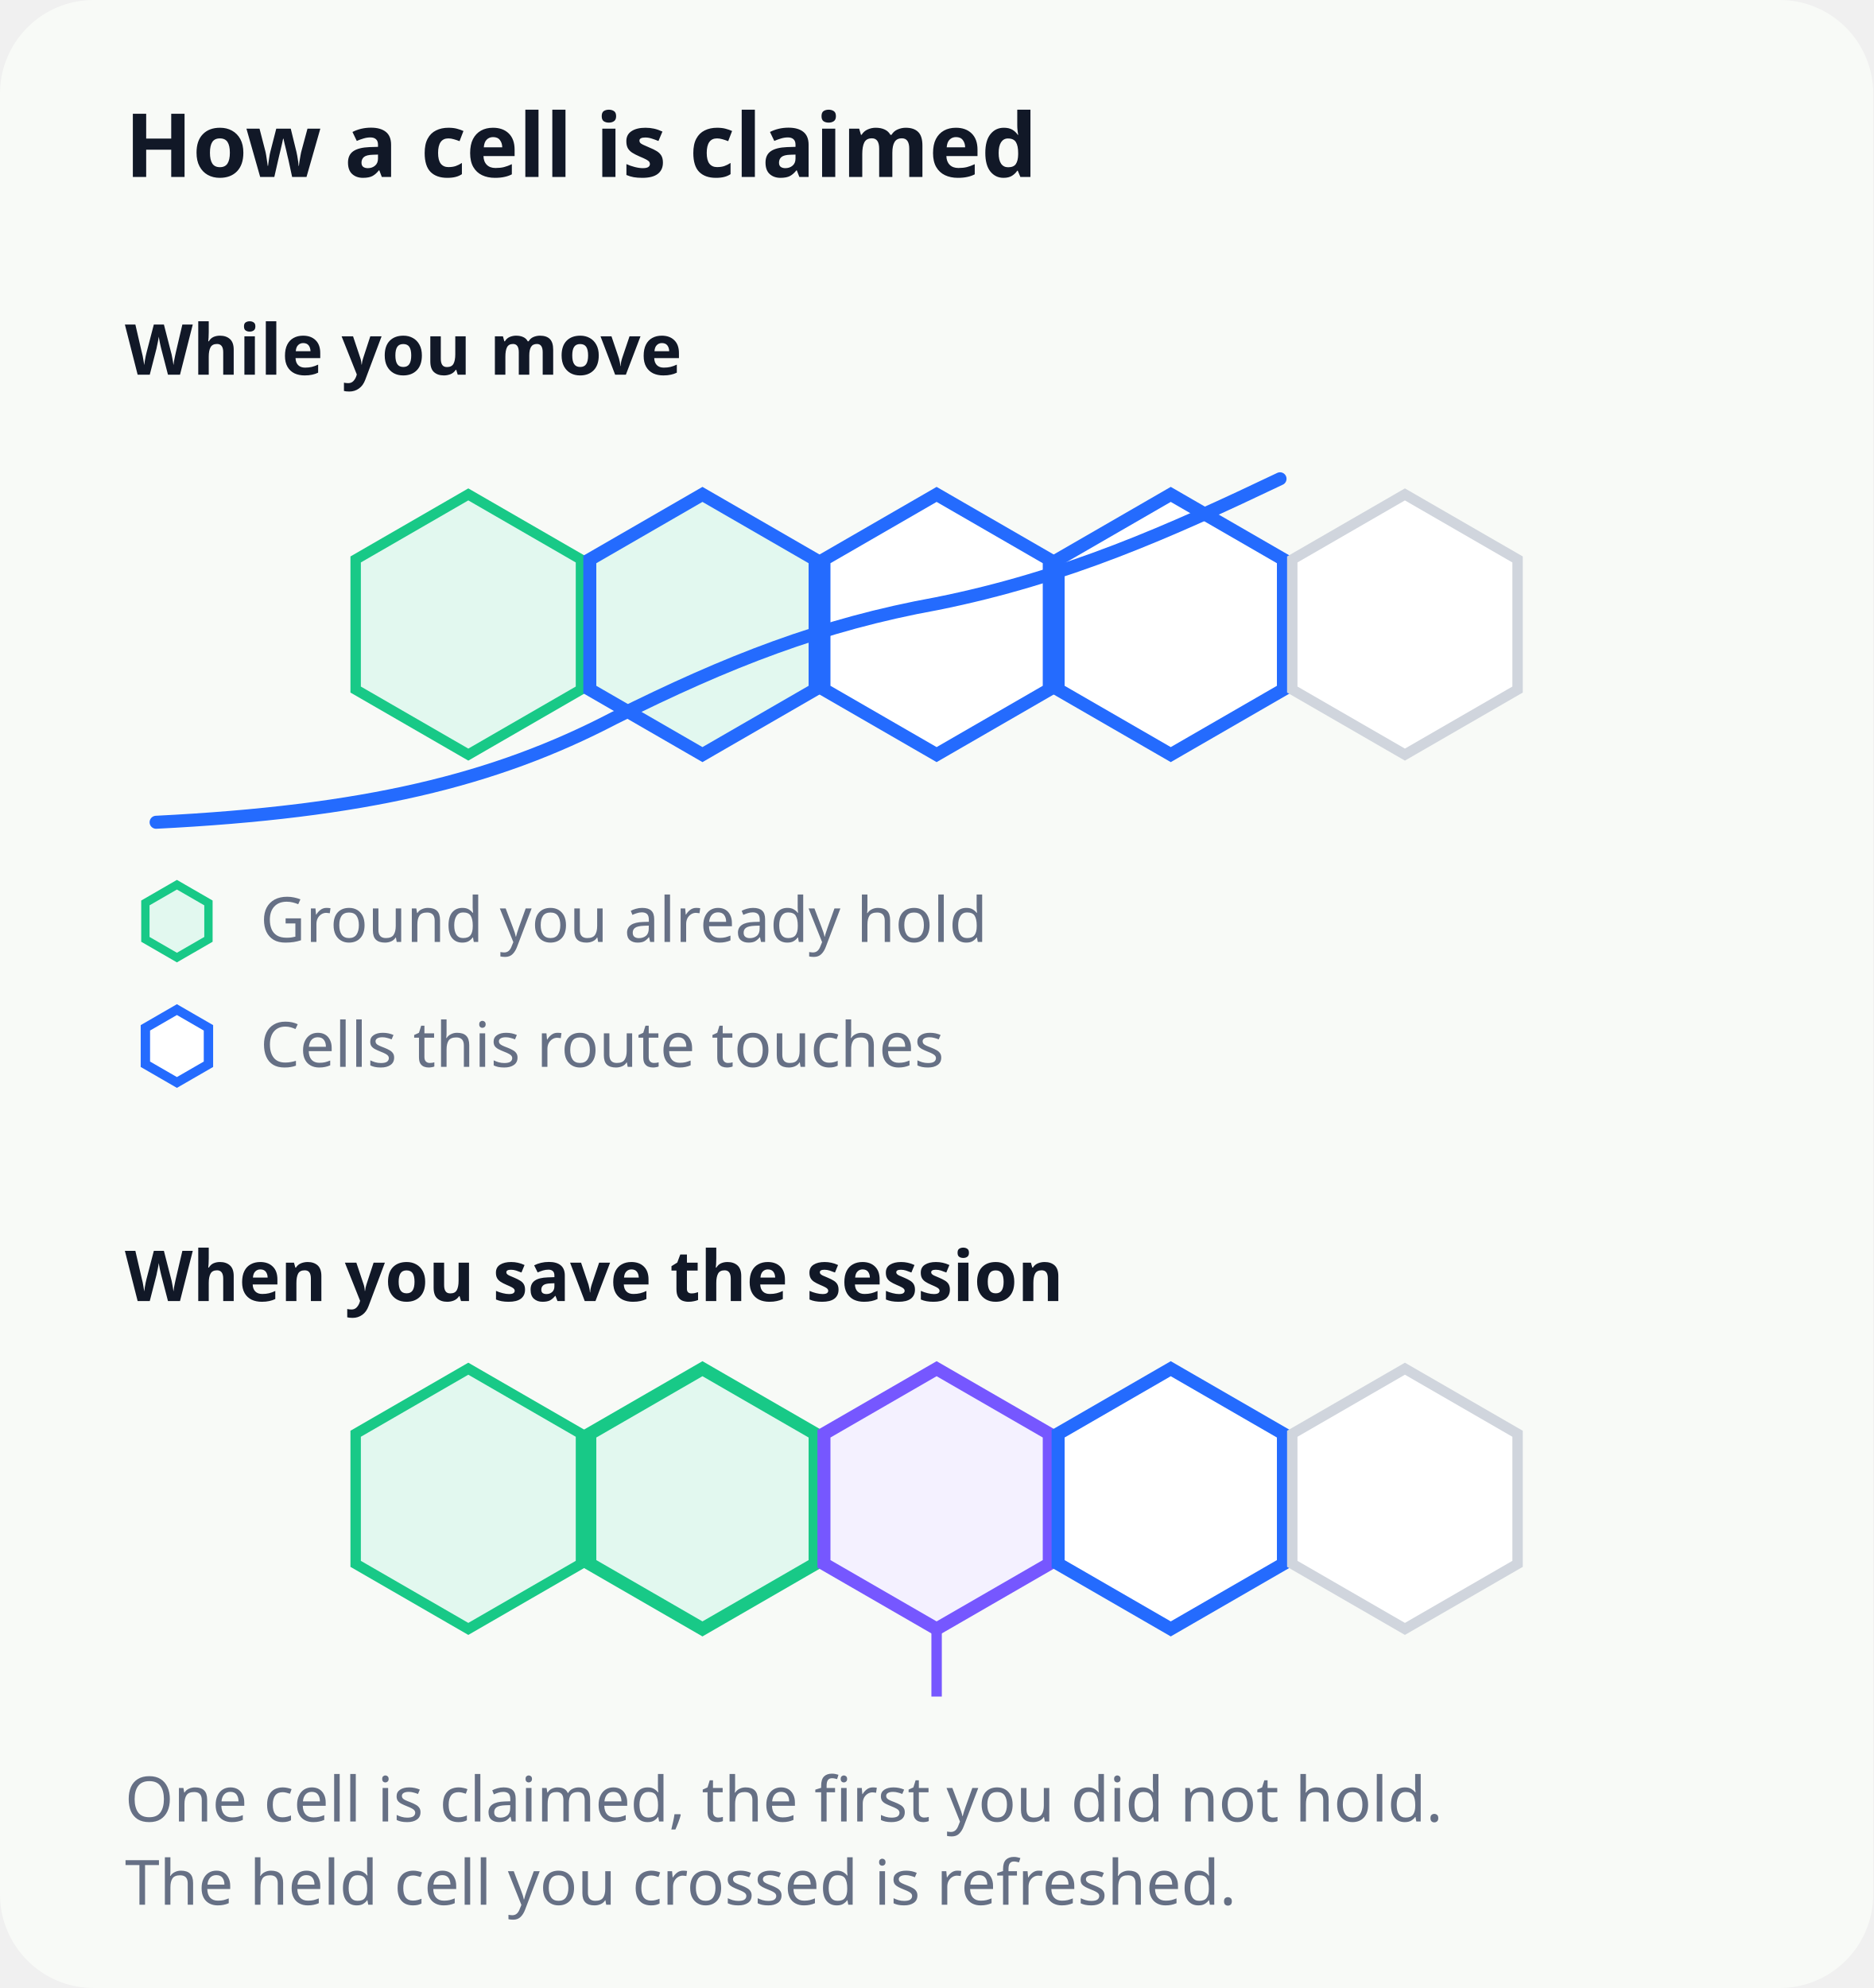
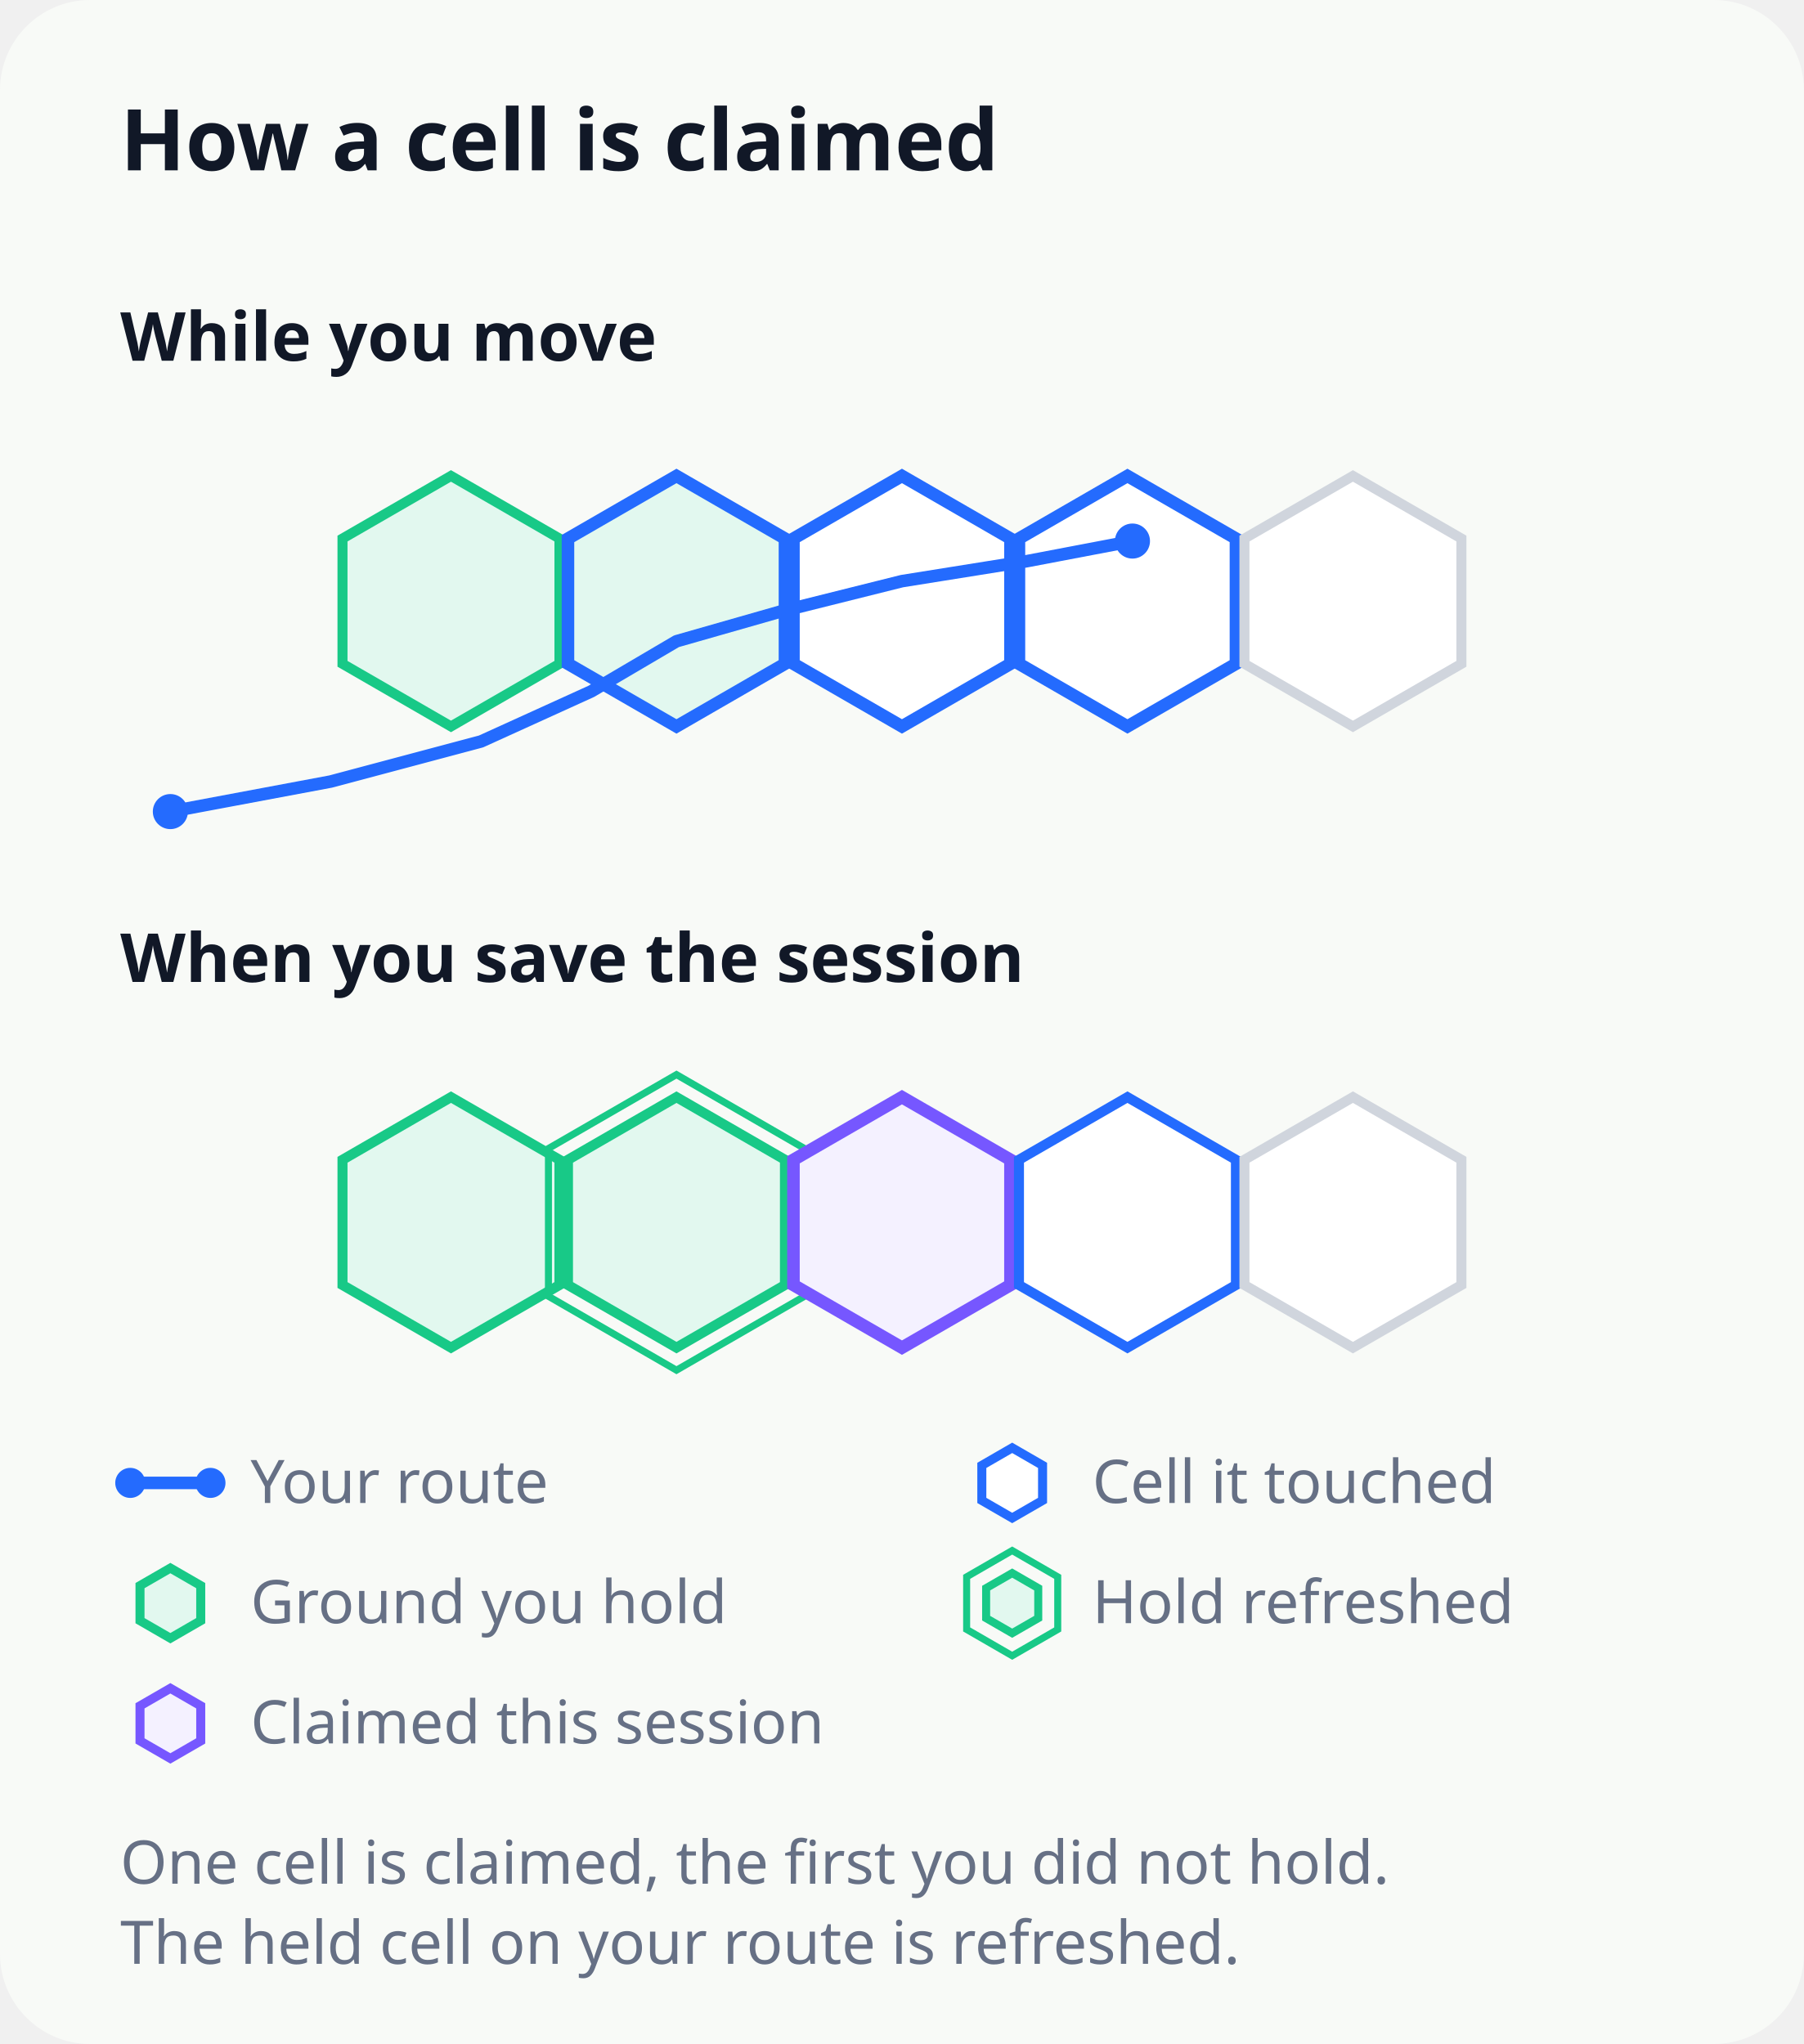
- <svg xmlns="http://www.w3.org/2000/svg" viewBox="0 0 360 382" role="img" aria-labelledby="capture-t capture-d">
-   <rect width="360" height="382" rx="18" fill="#F8FAF7" />
+ <svg xmlns="http://www.w3.org/2000/svg" viewBox="0 0 360 408" role="img" aria-labelledby="capture-t capture-d">
+   <rect width="360" height="408" rx="18" fill="#F8FAF7" />
  <text x="24" y="34" font-family="Sora, 'Plus Jakarta Sans', system-ui, sans-serif" font-size="17" font-weight="800" fill="#111827">How a cell is claimed</text>
  <text x="24" y="72" font-family="Sora, 'Plus Jakarta Sans', system-ui, sans-serif" font-size="13.5" font-weight="700" fill="#111827">While you move</text>
  <polygon points="90,95 111.65,107.5 111.65,132.5 90,145 68.35,132.5 68.35,107.5" fill="#E2F8EF" stroke="#18C987" stroke-width="2" />
  <polygon points="135,95 156.65,107.5 156.65,132.5 135,145 113.35,132.5 113.35,107.5" fill="#E2F8EF" stroke="#246BFE" stroke-width="2.5" />
  <polygon points="180,95 201.65,107.5 201.65,132.5 180,145 158.35,132.5 158.35,107.5" fill="#FFFFFF" stroke="#246BFE" stroke-width="2.5" />
  <polygon points="225,95 246.65,107.5 246.65,132.5 225,145 203.35,132.5 203.35,107.5" fill="#FFFFFF" stroke="#246BFE" stroke-width="2.5" />
  <polygon points="270,95 291.65,107.5 291.65,132.5 270,145 248.35,132.5 248.35,107.5" fill="#FFFFFF" stroke="#D0D5DD" stroke-width="2" />
-   <path d="M 30 158 C 70 156 95 150 118 138 C 140 127 158 120 180 116 C 205 111 225 102 246 92" fill="none" stroke="#246BFE" stroke-width="2.5" stroke-linecap="round" />
-   <polygon points="34,170 40.06,173.5 40.06,180.5 34,184 27.94,180.5 27.94,173.5" fill="#E2F8EF" stroke="#18C987" stroke-width="1.6" />
-   <text x="50" y="181" font-family="Sora, 'Plus Jakarta Sans', system-ui, sans-serif" font-size="12" fill="#667085">Ground you already hold</text>
-   <polygon points="34,194 40.06,197.5 40.06,204.5 34,208 27.94,204.5 27.94,197.5" fill="#FFFFFF" stroke="#246BFE" stroke-width="1.8" />
-   <text x="50" y="205" font-family="Sora, 'Plus Jakarta Sans', system-ui, sans-serif" font-size="12" fill="#667085">Cells this route touches</text>
-   <text x="24" y="250" font-family="Sora, 'Plus Jakarta Sans', system-ui, sans-serif" font-size="13.5" font-weight="700" fill="#111827">When you save the session</text>
-   <polygon points="90,263 111.65,275.5 111.65,300.5 90,313 68.35,300.5 68.35,275.5" fill="#E2F8EF" stroke="#18C987" stroke-width="2" />
-   <polygon points="135,263 156.65,275.5 156.65,300.5 135,313 113.35,300.5 113.35,275.5" fill="#E2F8EF" stroke="#18C987" stroke-width="2.5" />
-   <polygon points="180,263 201.65,275.5 201.65,300.5 180,313 158.35,300.5 158.35,275.5" fill="#F4F1FF" stroke="#7657FF" stroke-width="2.5" />
-   <polygon points="225,263 246.65,275.5 246.65,300.5 225,313 203.35,300.5 203.35,275.5" fill="#FFFFFF" stroke="#246BFE" stroke-width="2.5" />
-   <polygon points="270,263 291.65,275.5 291.65,300.5 270,313 248.35,300.5 248.35,275.5" fill="#FFFFFF" stroke="#D0D5DD" stroke-width="2" />
-   <path d="M 180 313 L 180 326" fill="none" stroke="#7657FF" stroke-width="2" />
-   <text x="24" y="350" font-family="Sora, 'Plus Jakarta Sans', system-ui, sans-serif" font-size="12" fill="#667085">One cell is claimed, the first you did not hold.</text>
-   <text x="24" y="366" font-family="Sora, 'Plus Jakarta Sans', system-ui, sans-serif" font-size="12" fill="#667085">The held cell you crossed is refreshed.</text>
+   <polyline points="34,162 66,156 96,148 118,138 135,128 156,122 180,116 205,112 226,108" fill="none" stroke="#246BFE" stroke-width="2.5" stroke-linecap="round" stroke-linejoin="round" />
+   <circle cx="34" cy="162" r="3.5" fill="#246BFE" />
+   <circle cx="226" cy="108" r="3.5" fill="#246BFE" />
+   <text x="24" y="196" font-family="Sora, 'Plus Jakarta Sans', system-ui, sans-serif" font-size="13.5" font-weight="700" fill="#111827">When you save the session</text>
+   <polygon points="90,219 111.65,231.5 111.65,256.5 90,269 68.35,256.5 68.35,231.5" fill="#E2F8EF" stroke="#18C987" stroke-width="2" />
+   <polygon points="135,214.5 160.55,229.25 160.55,258.75 135,273.5 109.45,258.75 109.45,229.25" fill="none" stroke="#18C987" stroke-width="1.4" />
+   <polygon points="135,219 156.65,231.5 156.65,256.5 135,269 113.35,256.5 113.35,231.5" fill="#E2F8EF" stroke="#18C987" stroke-width="2" />
+   <polygon points="180,219 201.65,231.5 201.65,256.5 180,269 158.35,256.5 158.35,231.5" fill="#F4F1FF" stroke="#7657FF" stroke-width="2.5" />
+   <polygon points="225,219 246.65,231.5 246.65,256.5 225,269 203.35,256.5 203.35,231.5" fill="#FFFFFF" stroke="#246BFE" stroke-width="2" />
+   <polygon points="270,219 291.65,231.5 291.65,256.5 270,269 248.35,256.5 248.35,231.5" fill="#FFFFFF" stroke="#D0D5DD" stroke-width="2" />
+   <path d="M 26 296 L 42 296" fill="none" stroke="#246BFE" stroke-width="2.5" stroke-linecap="round" />
+   <circle cx="26" cy="296" r="3" fill="#246BFE" />
+   <circle cx="42" cy="296" r="3" fill="#246BFE" />
+   <text x="50" y="300" font-family="Sora, 'Plus Jakarta Sans', system-ui, sans-serif" font-size="12" fill="#667085">Your route</text>
+   <polygon points="202,289 208.06,292.5 208.06,299.5 202,303 195.94,299.5 195.94,292.5" fill="#FFFFFF" stroke="#246BFE" stroke-width="1.8" />
+   <text x="218" y="300" font-family="Sora, 'Plus Jakarta Sans', system-ui, sans-serif" font-size="12" fill="#667085">Cell it touched</text>
+   <polygon points="34,313 40.06,316.5 40.06,323.5 34,327 27.94,323.5 27.94,316.5" fill="#E2F8EF" stroke="#18C987" stroke-width="1.8" />
+   <text x="50" y="324" font-family="Sora, 'Plus Jakarta Sans', system-ui, sans-serif" font-size="12" fill="#667085">Ground you hold</text>
+   <polygon points="202,309.5 211.09,314.75 211.09,325.25 202,330.5 192.91,325.25 192.91,314.75" fill="none" stroke="#18C987" stroke-width="1.4" />
+   <polygon points="202,314 207.2,317.0 207.2,323.0 202,326 196.8,323.0 196.8,317.0" fill="#E2F8EF" stroke="#18C987" stroke-width="1.6" />
+   <text x="218" y="324" font-family="Sora, 'Plus Jakarta Sans', system-ui, sans-serif" font-size="12" fill="#667085">Hold refreshed</text>
+   <polygon points="34,337 40.06,340.5 40.06,347.5 34,351 27.94,347.5 27.94,340.5" fill="#F4F1FF" stroke="#7657FF" stroke-width="1.8" />
+   <text x="50" y="348" font-family="Sora, 'Plus Jakarta Sans', system-ui, sans-serif" font-size="12" fill="#667085">Claimed this session</text>
+   <text x="24" y="376" font-family="Sora, 'Plus Jakarta Sans', system-ui, sans-serif" font-size="12" fill="#667085">One cell is claimed, the first you did not hold.</text>
+   <text x="24" y="392" font-family="Sora, 'Plus Jakarta Sans', system-ui, sans-serif" font-size="12" fill="#667085">The held cell on your route is refreshed.</text>
</svg>
